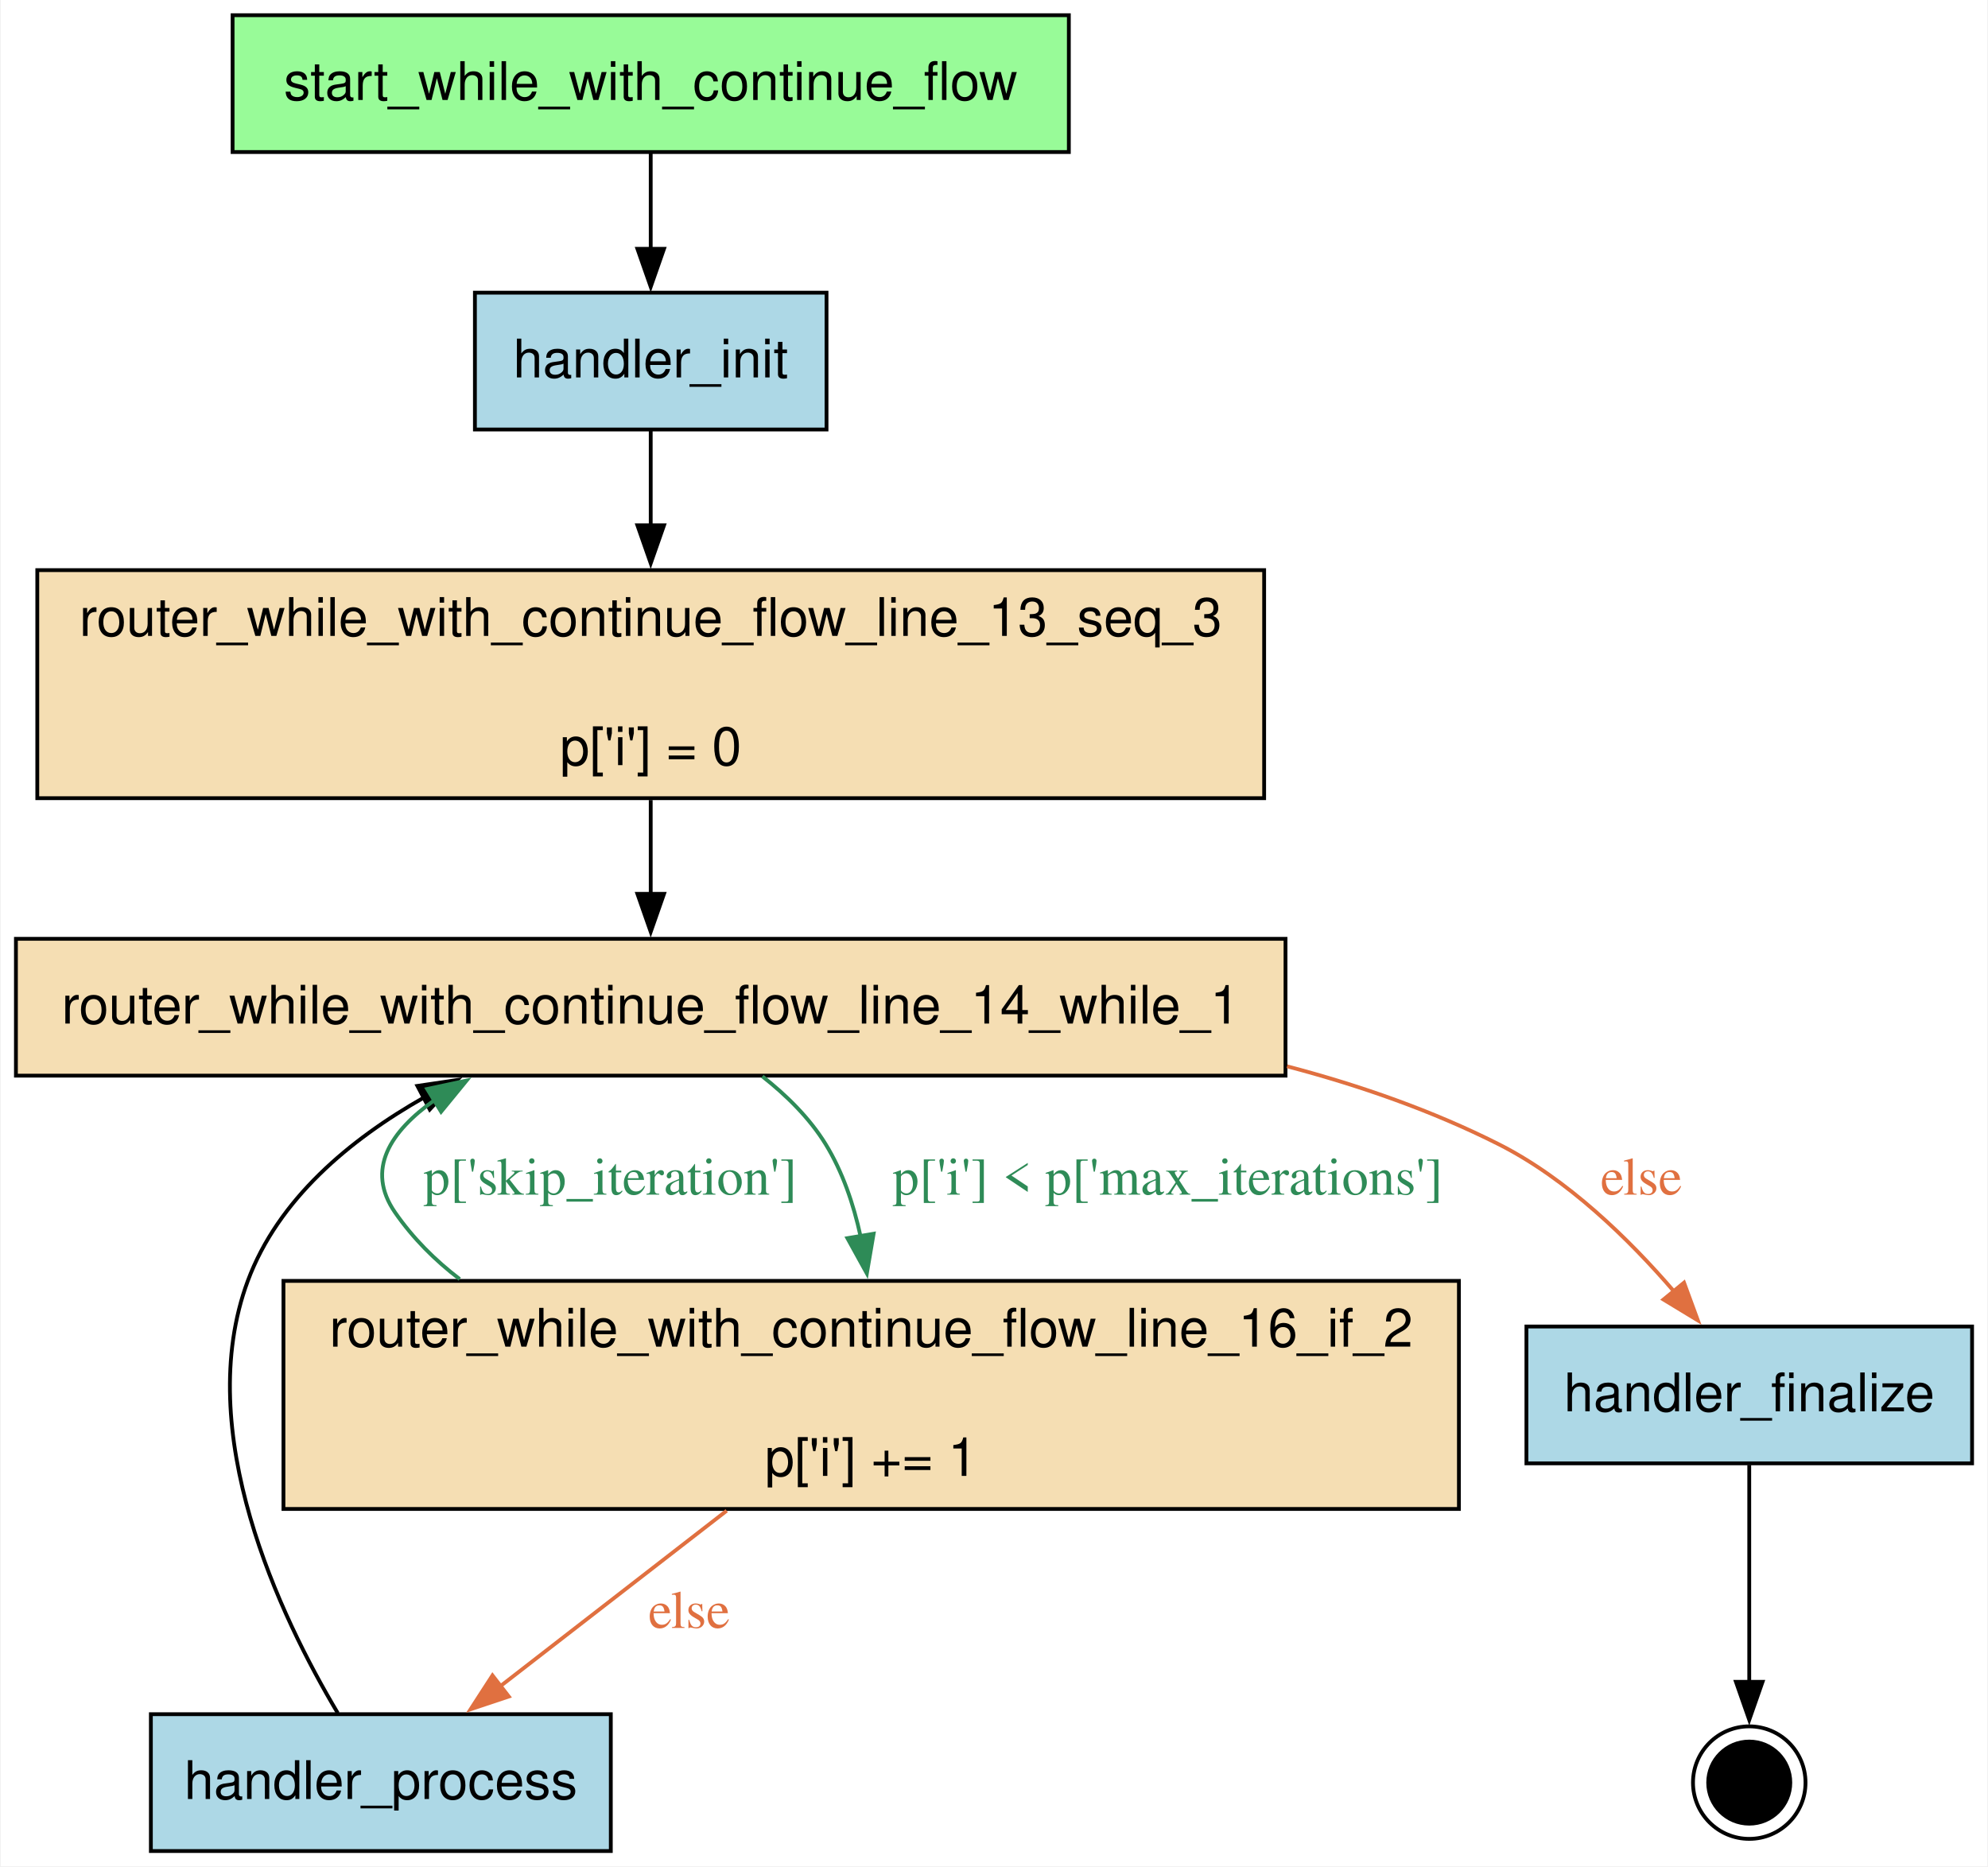
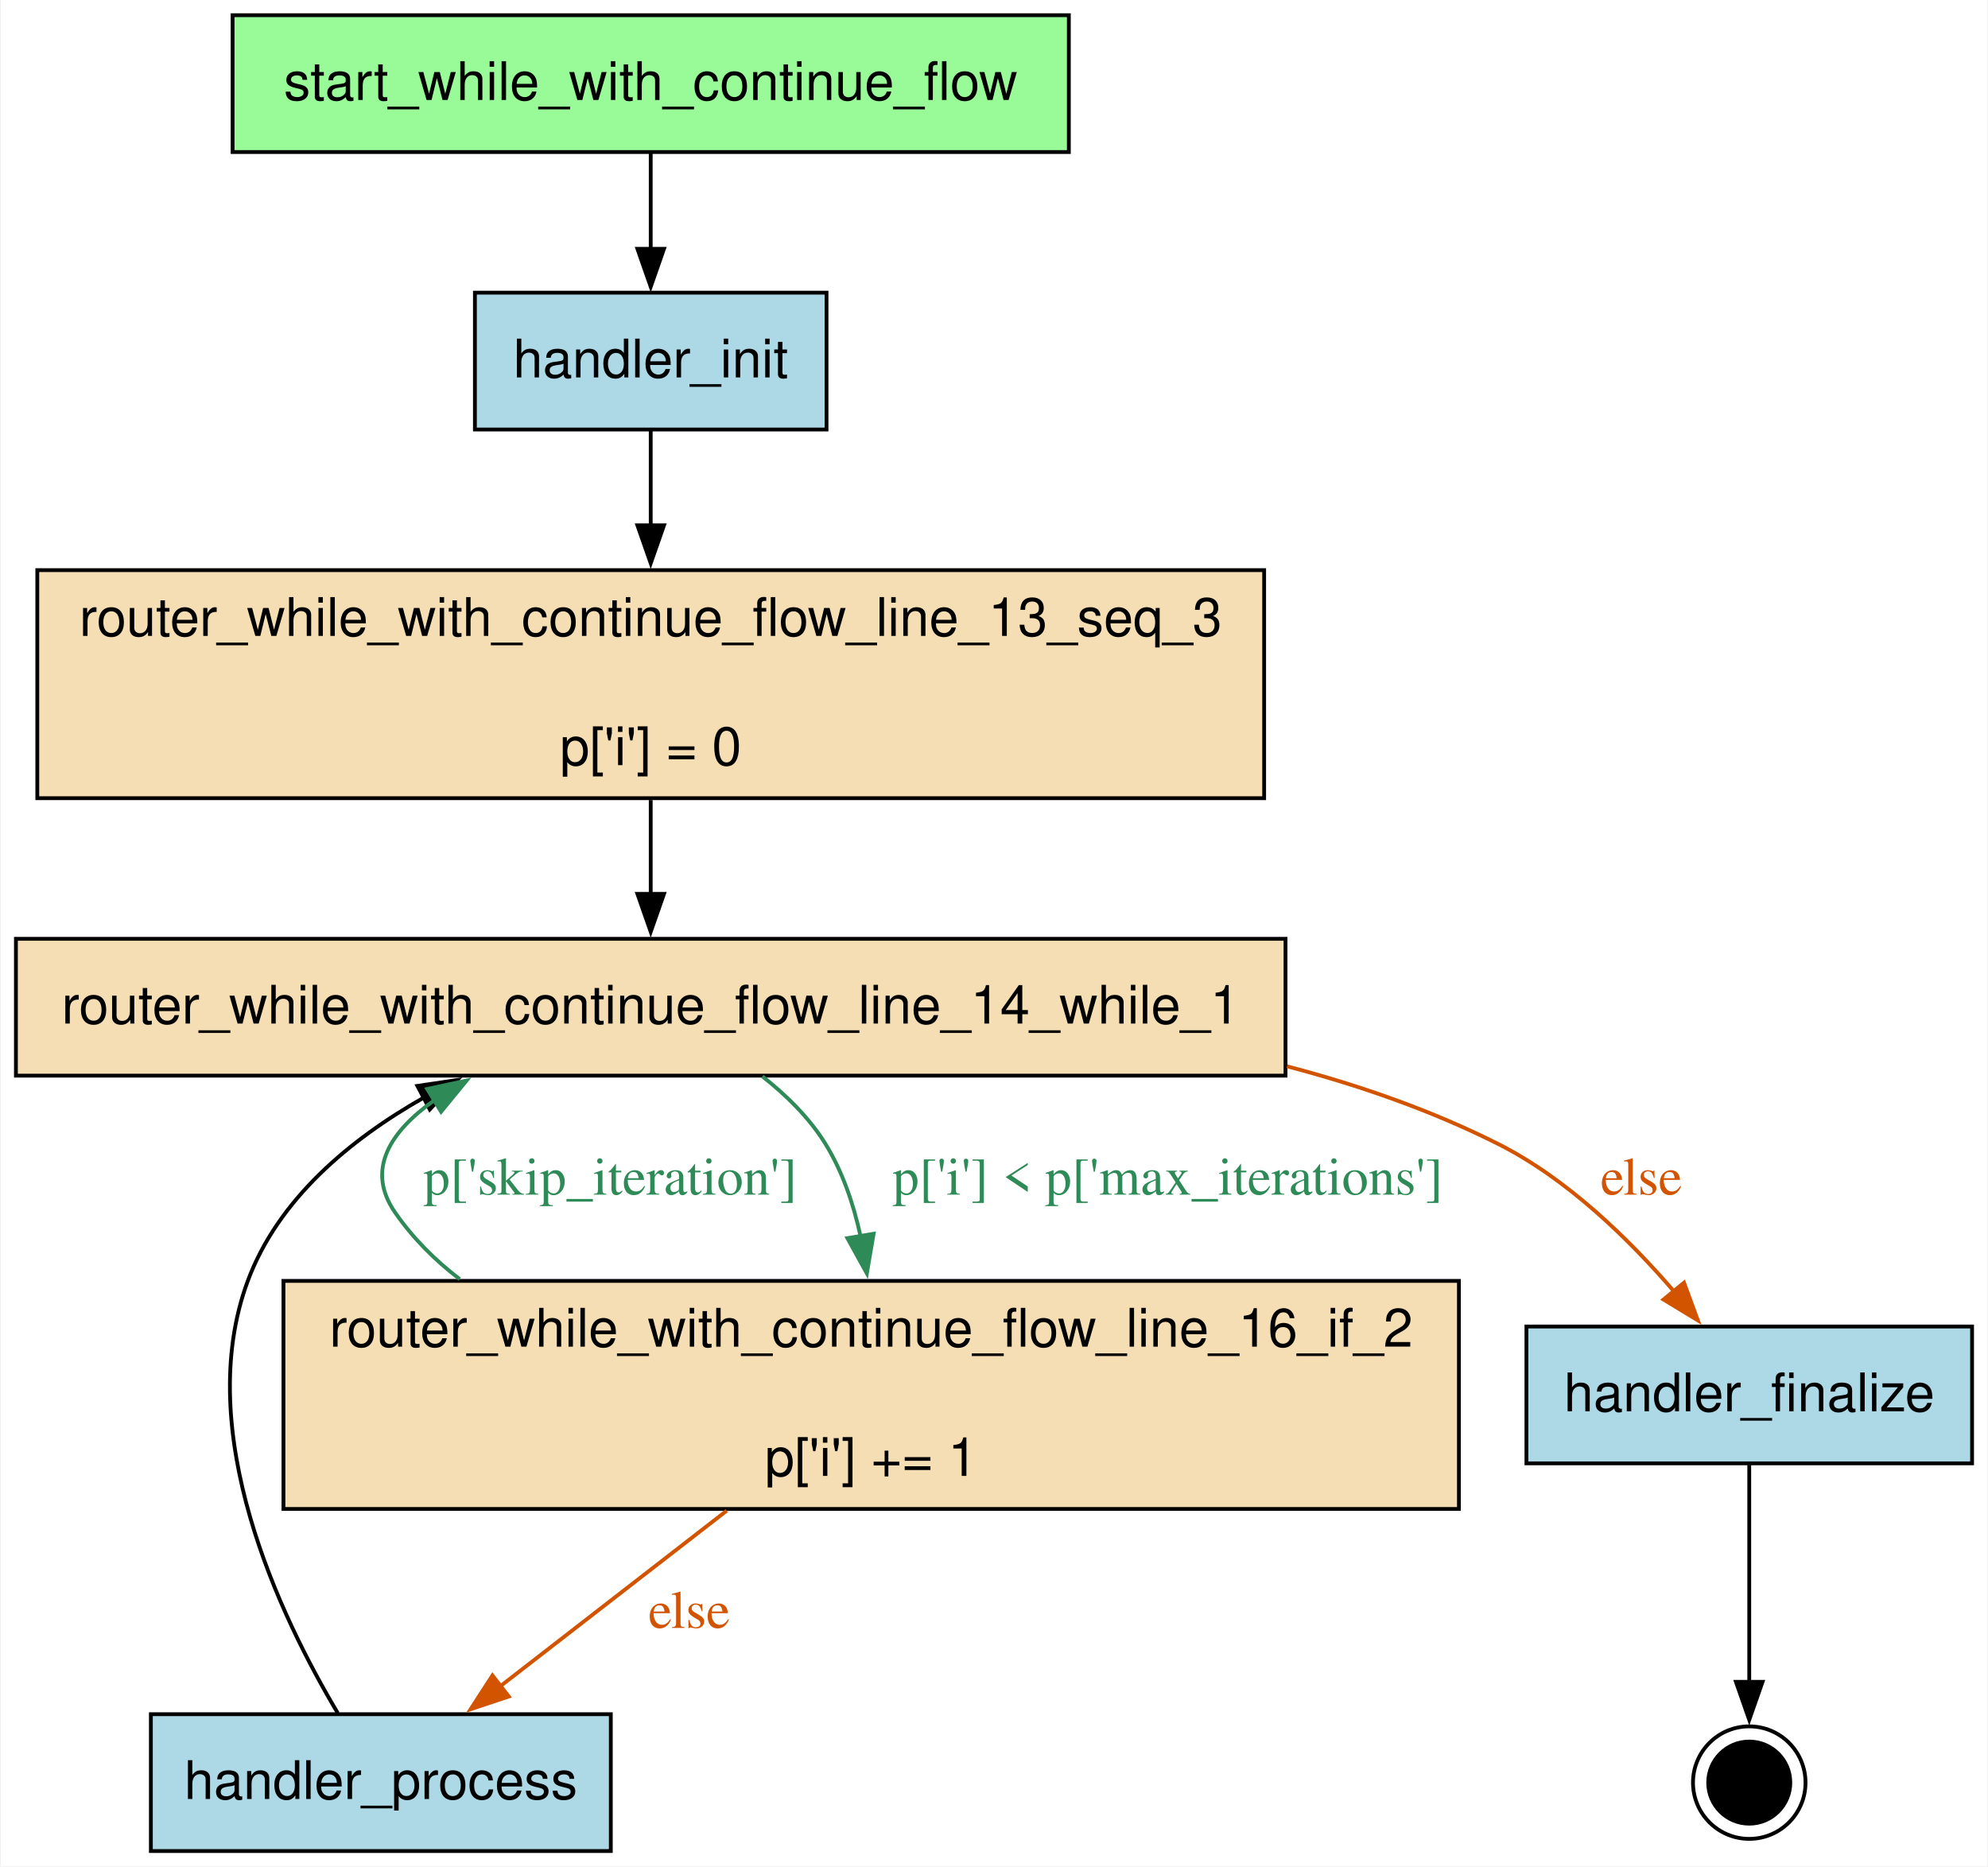
<svg xmlns="http://www.w3.org/2000/svg" width="523pt" height="491pt" viewBox="0.00 0.00 522.62 491.00">
  <g id="graph0" class="graph" transform="scale(1 1) rotate(0) translate(4 487)">
    <polygon fill="white" stroke="none" points="-4,4 -4,-487 518.62,-487 518.62,4 -4,4" />
    <g id="node1" class="node">
      <polygon fill="palegreen" stroke="black" points="277,-483 57,-483 57,-447 277,-447 277,-483" />
      <text text-anchor="middle" x="167" y="-460.7" font-family="Helvetica,sans-Serif" font-size="14.00">start_while_with_continue_flow</text>
    </g>
    <g id="node3" class="node">
      <polygon fill="lightblue" stroke="black" points="213.25,-410 120.75,-410 120.75,-374 213.25,-374 213.25,-410" />
      <text text-anchor="middle" x="167" y="-387.7" font-family="Helvetica,sans-Serif" font-size="14.00">handler_init</text>
    </g>
    <g id="edge1" class="edge">
      <path fill="none" stroke="black" d="M167,-446.81C167,-439.23 167,-430.1 167,-421.54" />
      <polygon fill="black" stroke="black" points="170.5,-421.54 167,-411.54 163.5,-421.54 170.5,-421.54" />
    </g>
    <g id="node2" class="node">
      <polygon fill="lightblue" stroke="black" points="514.62,-138 397.38,-138 397.38,-102 514.62,-102 514.62,-138" />
      <text text-anchor="middle" x="456" y="-115.7" font-family="Helvetica,sans-Serif" font-size="14.00">handler_finalize</text>
    </g>
    <g id="node8" class="node">
      <ellipse fill="black" stroke="black" cx="456" cy="-18" rx="10.8" ry="10.8" />
      <ellipse fill="none" stroke="black" cx="456" cy="-18" rx="14.8" ry="14.8" />
    </g>
    <g id="edge9" class="edge">
      <path fill="none" stroke="black" d="M456,-101.58C456,-85.76 456,-62.23 456,-44.33" />
      <polygon fill="black" stroke="black" points="459.5,-44.51 456,-34.51 452.5,-44.51 459.5,-44.51" />
    </g>
    <g id="node5" class="node">
      <polygon fill="wheat" stroke="black" points="328.38,-337 5.62,-337 5.62,-277 328.38,-277 328.38,-337" />
      <text text-anchor="middle" x="167" y="-319.7" font-family="Helvetica,sans-Serif" font-size="14.00">router_while_with_continue_flow_line_13_seq_3</text>
      <text text-anchor="middle" x="167" y="-285.7" font-family="Helvetica,sans-Serif" font-size="14.00">p['i'] = 0</text>
    </g>
    <g id="edge2" class="edge">
      <path fill="none" stroke="black" d="M167,-373.8C167,-366.47 167,-357.58 167,-348.74" />
      <polygon fill="black" stroke="black" points="170.5,-348.79 167,-338.79 163.5,-348.79 170.5,-348.79" />
    </g>
    <g id="node4" class="node">
      <polygon fill="lightblue" stroke="black" points="156.5,-36 35.5,-36 35.5,0 156.5,0 156.5,-36" />
      <text text-anchor="middle" x="96" y="-13.7" font-family="Helvetica,sans-Serif" font-size="14.00">handler_process</text>
    </g>
    <g id="node6" class="node">
      <polygon fill="wheat" stroke="black" points="334,-240 0,-240 0,-204 334,-204 334,-240" />
      <text text-anchor="middle" x="167" y="-217.7" font-family="Helvetica,sans-Serif" font-size="14.00">router_while_with_continue_flow_line_14_while_1</text>
    </g>
    <g id="edge8" class="edge">
      <path fill="none" stroke="black" d="M84.68,-36.28C69.55,-61.65 46.25,-110.28 61,-150 68.98,-171.49 87.84,-187.21 107.47,-198.32" />
      <polygon fill="black" stroke="black" points="105.62,-201.3 116.1,-202.85 108.87,-195.1 105.62,-201.3" />
    </g>
    <g id="edge7" class="edge">
      <path fill="none" stroke="black" d="M167,-276.5C167,-268.46 167,-259.76 167,-251.75" />
      <polygon fill="black" stroke="black" points="170.5,-251.83 167,-241.83 163.5,-251.83 170.5,-251.83" />
    </g>
    <g id="edge6" class="edge">
-       <path fill="none" stroke="#e07040" d="M334.4,-206.46C353.71,-201.39 372.68,-194.73 390,-186 408.14,-176.86 424.45,-160.91 436.32,-147.1" />
-       <polygon fill="#e07040" stroke="#e07040" points="438.84,-149.54 442.49,-139.6 433.43,-145.1 438.84,-149.54" />
-       <text text-anchor="middle" x="427.62" y="-172.7" font-family="Times,serif" font-size="14.00" fill="#e07040">else</text>
+       <path fill="none" stroke="#d35400" d="M334.4,-206.46C353.71,-201.39 372.68,-194.73 390,-186 408.14,-176.86 424.45,-160.91 436.32,-147.1" />
+       <polygon fill="#d35400" stroke="#d35400" points="438.84,-149.54 442.49,-139.6 433.43,-145.1 438.84,-149.54" />
+       <text text-anchor="middle" x="427.62" y="-172.7" font-family="Times,serif" font-size="14.00" fill="#d35400">else</text>
    </g>
    <g id="node7" class="node">
      <polygon fill="wheat" stroke="black" points="379.62,-150 70.38,-150 70.38,-90 379.62,-90 379.62,-150" />
      <text text-anchor="middle" x="225" y="-132.7" font-family="Helvetica,sans-Serif" font-size="14.00">router_while_with_continue_flow_line_16_if_2</text>
      <text text-anchor="middle" x="225" y="-98.7" font-family="Helvetica,sans-Serif" font-size="14.00">p['i'] += 1</text>
    </g>
    <g id="edge5" class="edge">
      <path fill="none" stroke="#2e8b57" d="M196.37,-203.81C202.72,-198.82 208.79,-192.84 213,-186 217.46,-178.74 220.35,-170.23 222.19,-161.79" />
      <polygon fill="#2e8b57" stroke="#2e8b57" points="225.64,-162.41 223.86,-151.96 218.74,-161.24 225.64,-162.41" />
      <text text-anchor="middle" x="303.03" y="-172.7" font-family="Times,serif" font-size="14.00" fill="#2e8b57">p['i'] &lt; p['max_iterations']</text>
    </g>
    <g id="edge4" class="edge">
-       <path fill="none" stroke="#e07040" d="M186.99,-89.54C168.01,-74.82 145.31,-57.23 127.34,-43.29" />
-       <polygon fill="#e07040" stroke="#e07040" points="129.66,-40.66 119.61,-37.3 125.37,-46.2 129.66,-40.66" />
-       <text text-anchor="middle" x="177.12" y="-58.7" font-family="Times,serif" font-size="14.00" fill="#e07040">else</text>
+       <path fill="none" stroke="#d35400" d="M186.99,-89.54C168.01,-74.82 145.31,-57.23 127.34,-43.29" />
+       <polygon fill="#d35400" stroke="#d35400" points="129.66,-40.66 119.61,-37.3 125.37,-46.2 129.66,-40.66" />
+       <text text-anchor="middle" x="177.12" y="-58.7" font-family="Times,serif" font-size="14.00" fill="#d35400">else</text>
    </g>
    <g id="edge3" class="edge">
      <path fill="none" stroke="#2e8b57" d="M116.76,-150.46C110.25,-155.42 104.45,-161.22 99.75,-168 91.92,-179.3 98.52,-189.34 110.14,-197.57" />
      <polygon fill="#2e8b57" stroke="#2e8b57" points="108.2,-200.49 118.56,-202.71 111.85,-194.51 108.2,-200.49" />
      <text text-anchor="middle" x="156.38" y="-172.7" font-family="Times,serif" font-size="14.00" fill="#2e8b57">p['skip_iteration']</text>
    </g>
  </g>
</svg>
